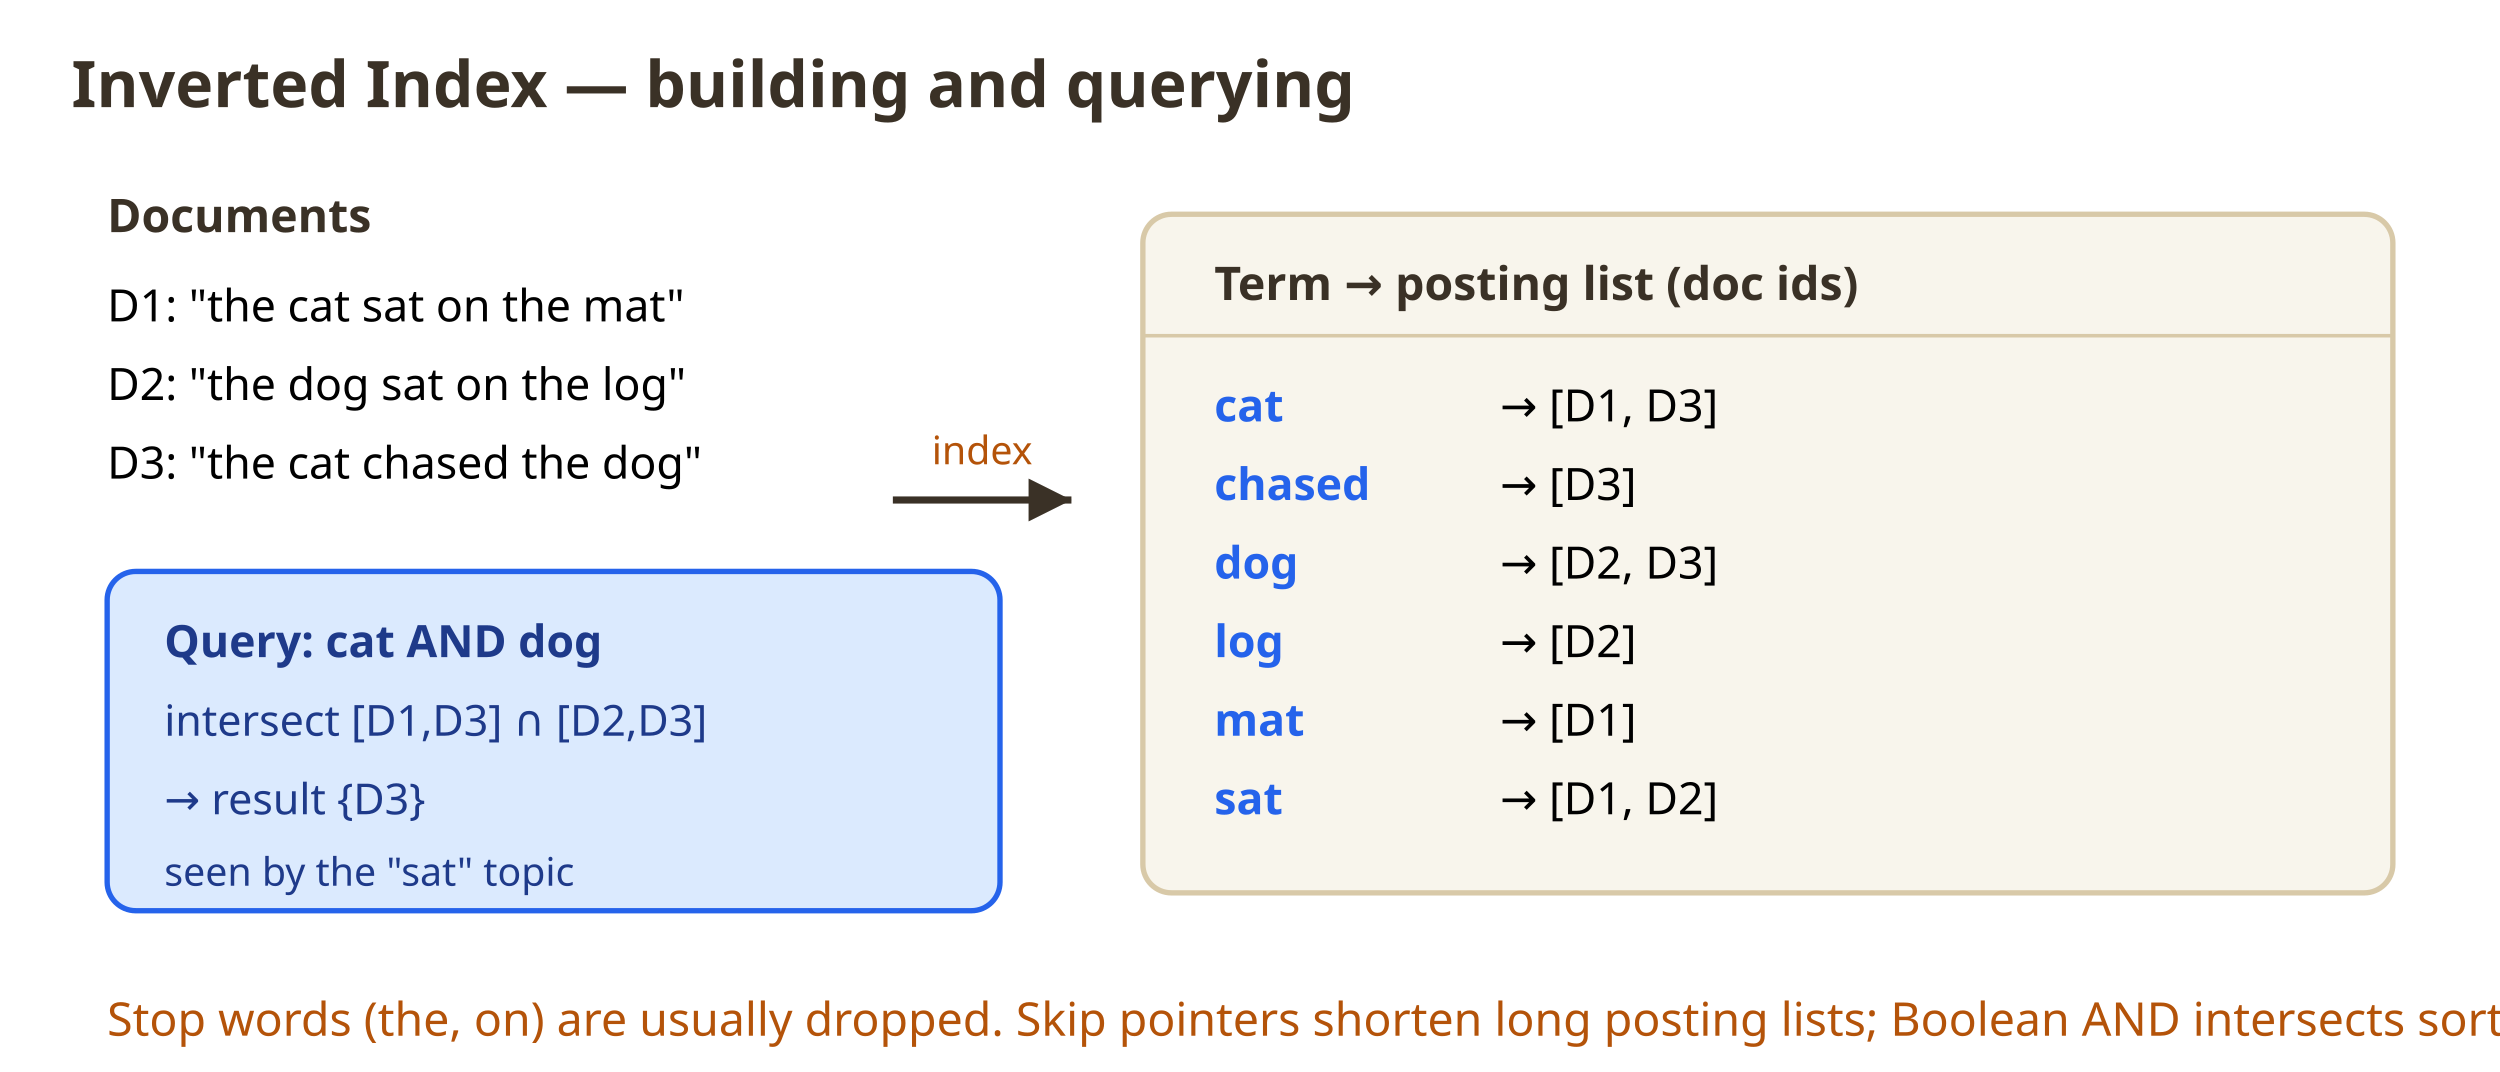
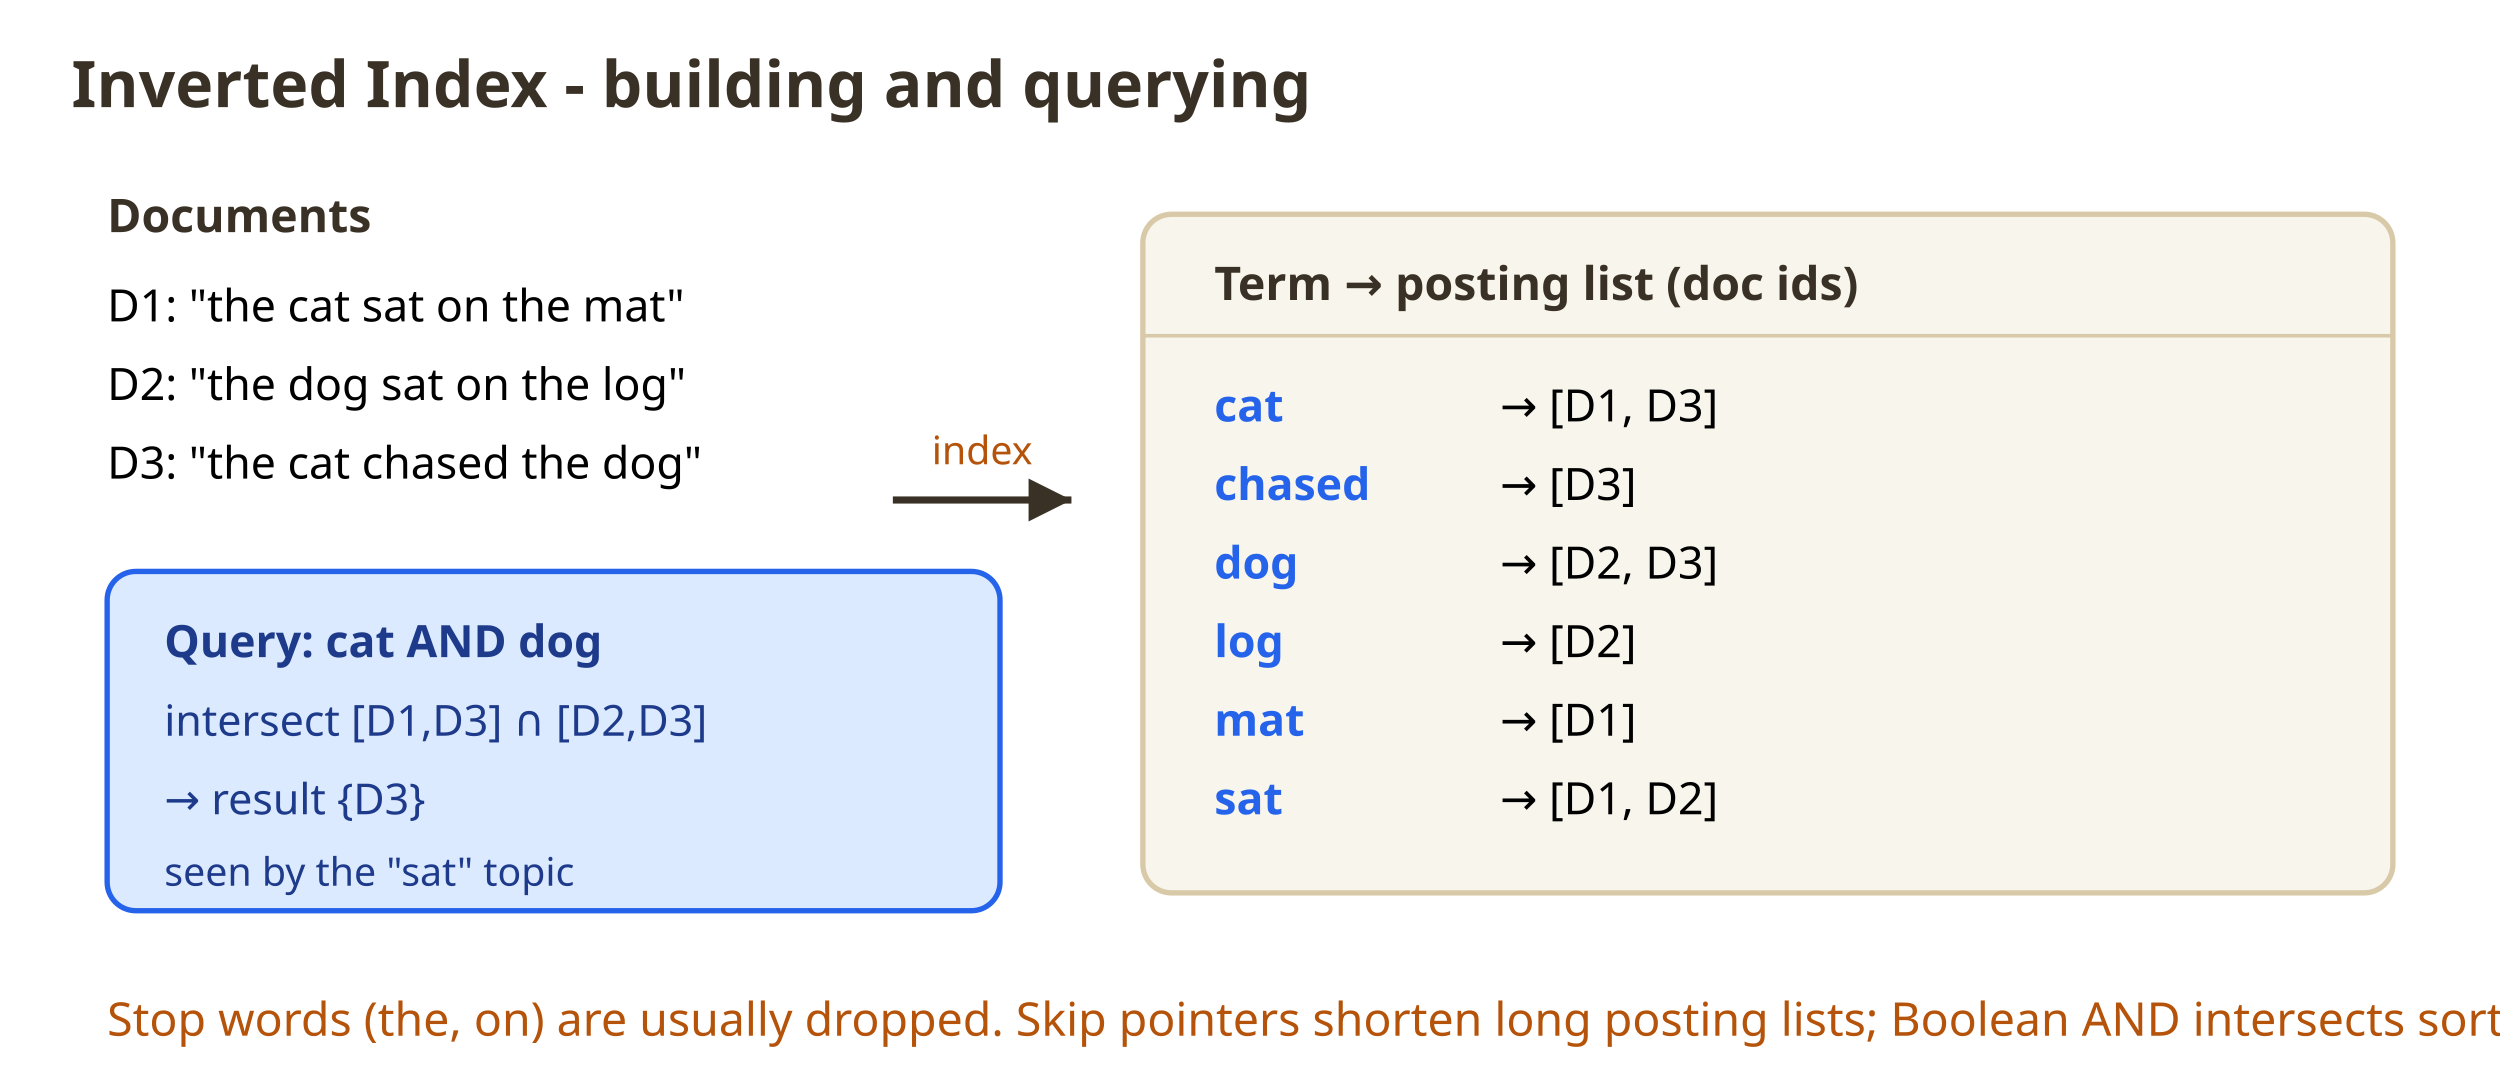
<svg xmlns="http://www.w3.org/2000/svg" viewBox="0 0 700 300" font-family="'Segoe UI', system-ui, sans-serif">
-   <text x="20" y="30" font-size="18" fill="#3a3126" font-weight="700">Inverted Index — building and querying</text>
+   <text x="20" y="30" font-size="18" fill="#3a3126" font-weight="700">Inverted Index - building and querying</text>
  <text x="30" y="65" font-size="13" fill="#3a3126" font-weight="700">Documents</text>
  <text x="30" y="90" font-size="12.5">D1: "the cat sat on the mat"</text>
  <text x="30" y="112" font-size="12.5">D2: "the dog sat on the log"</text>
  <text x="30" y="134" font-size="12.5">D3: "the cat chased the dog"</text>
  <path d="M 250 140 L 300 140" stroke="#3a3126" stroke-width="2" marker-end="url(#iar)" />
  <text x="275" y="130" font-size="11" text-anchor="middle" fill="#b45309">index</text>
  <rect x="320" y="60" width="350" height="190" rx="8" fill="#f8f5ec" stroke="#d8c9a8" stroke-width="1.5" />
  <text x="340" y="84" font-size="13" fill="#3a3126" font-weight="700">Term → posting list (doc ids)</text>
  <line x1="320" y1="94" x2="670" y2="94" stroke="#d8c9a8" stroke-width="1" />
  <text x="340" y="118" font-size="12.5" fill="#2563eb" font-weight="700">cat</text>
  <text x="420" y="118" font-size="12.5">→ [D1, D3]</text>
  <text x="340" y="140" font-size="12.5" fill="#2563eb" font-weight="700">chased</text>
  <text x="420" y="140" font-size="12.5">→ [D3]</text>
  <text x="340" y="162" font-size="12.5" fill="#2563eb" font-weight="700">dog</text>
  <text x="420" y="162" font-size="12.5">→ [D2, D3]</text>
  <text x="340" y="184" font-size="12.5" fill="#2563eb" font-weight="700">log</text>
  <text x="420" y="184" font-size="12.5">→ [D2]</text>
  <text x="340" y="206" font-size="12.5" fill="#2563eb" font-weight="700">mat</text>
  <text x="420" y="206" font-size="12.5">→ [D1]</text>
  <text x="340" y="228" font-size="12.5" fill="#2563eb" font-weight="700">sat</text>
  <text x="420" y="228" font-size="12.5">→ [D1, D2]</text>
  <rect x="30" y="160" width="250" height="95" rx="8" fill="#dbeafe" stroke="#2563eb" stroke-width="1.5" />
  <text x="46" y="184" font-size="12.5" fill="#1e3a8a" font-weight="700">Query: cat AND dog</text>
  <text x="46" y="206" font-size="12" fill="#1e3a8a">intersect [D1,D3] ∩ [D2,D3]</text>
  <text x="46" y="228" font-size="12" fill="#1e3a8a">→ result {D3}</text>
  <text x="46" y="248" font-size="11" fill="#1e3a8a">seen by the "sat" topic</text>
  <text x="30" y="290" font-size="13" fill="#b45309">Stop words (the, on) are usually dropped. Skip pointers shorten long posting lists; Boolean AND intersects sorted lists.</text>
  <defs>
    <marker id="iar" markerWidth="8" markerHeight="8" refX="6" refY="3" orient="auto">
      <path d="M0,0 L6,3 L0,6 Z" fill="#3a3126" />
    </marker>
  </defs>
</svg>
